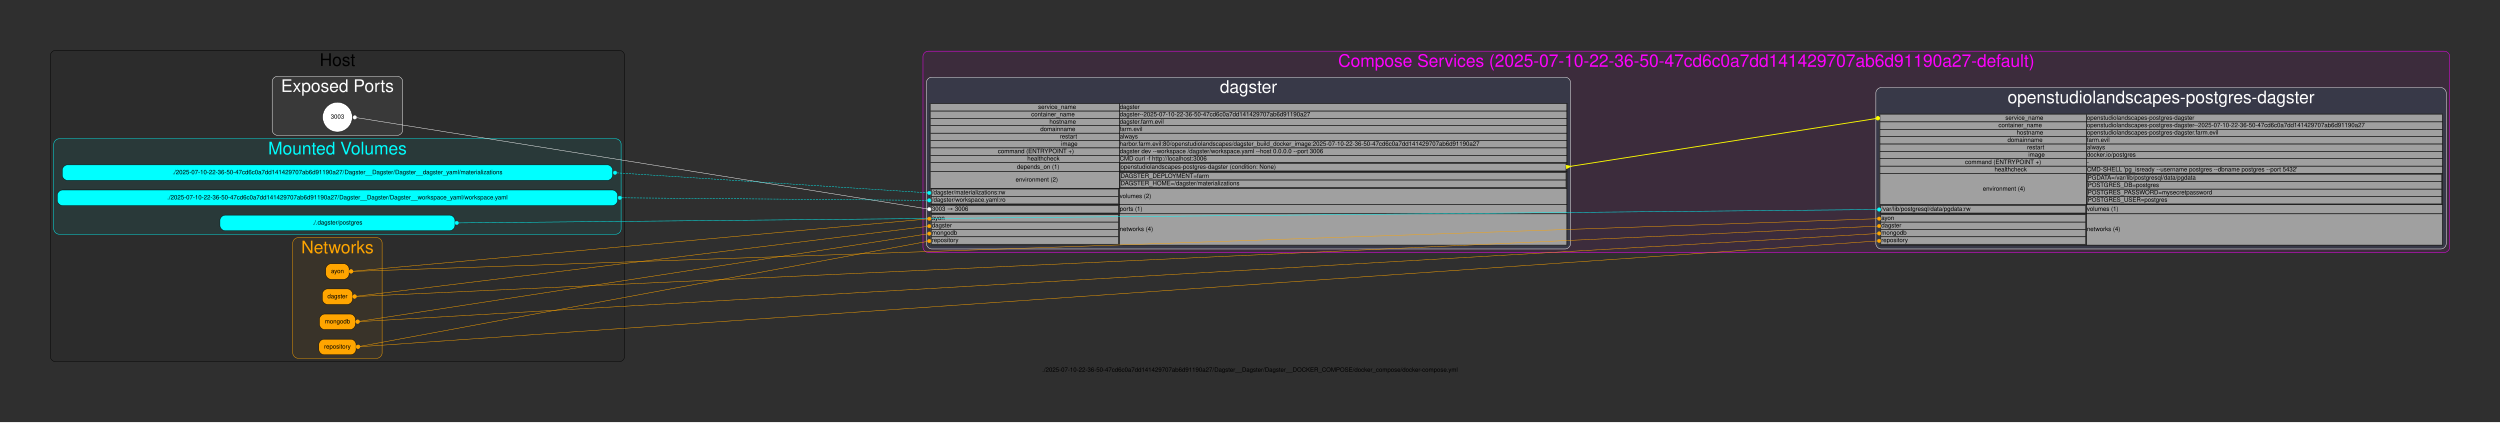
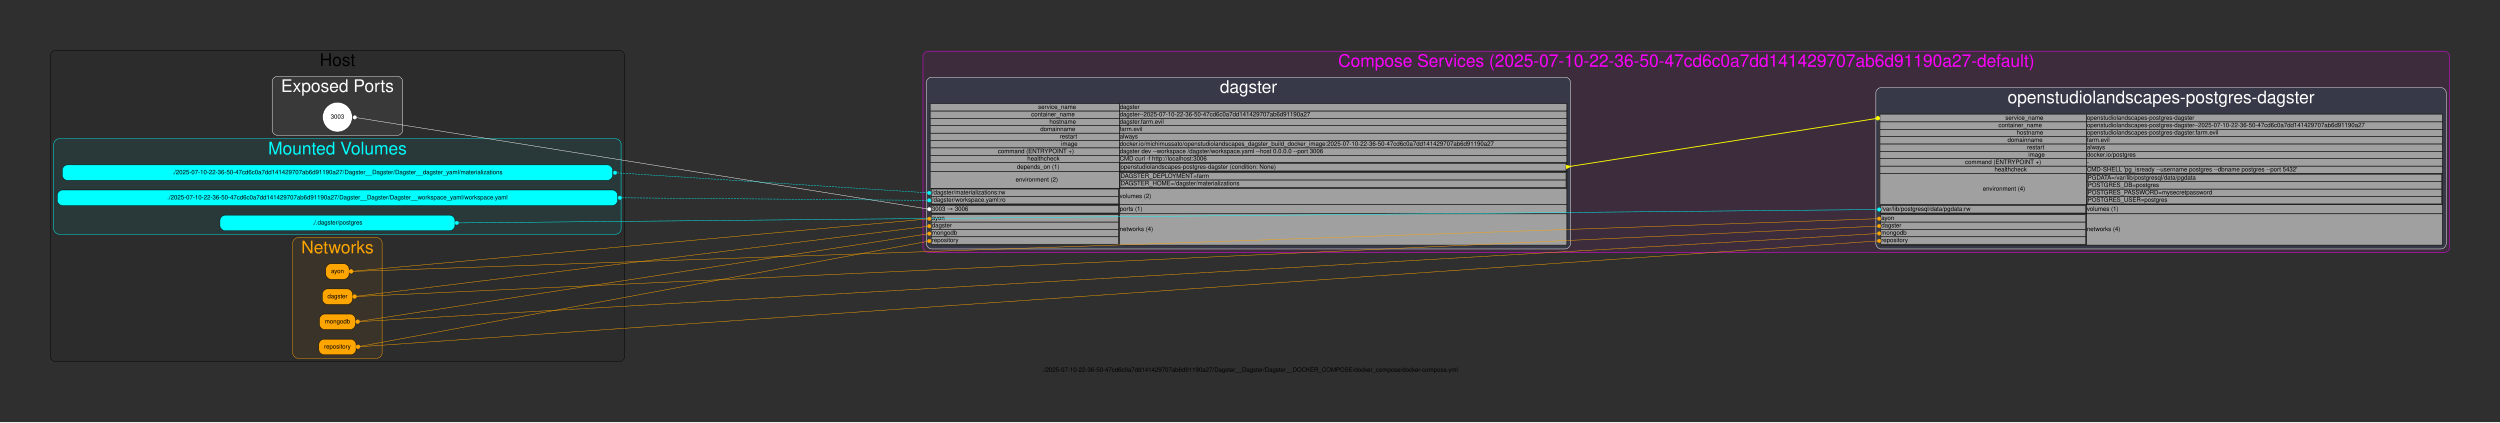
<svg xmlns="http://www.w3.org/2000/svg" width="5764pt" height="973pt" viewBox="0.00 0.00 5764.00 973.00">
  <g id="graph0" class="graph" transform="scale(1 1) rotate(0) translate(108 865)">
    <polygon fill="#2f2f2f" stroke="transparent" points="-108,108 -108,-865 5656,-865 5656,108 -108,108" />
    <text text-anchor="middle" x="2774" y="-7.8" font-family="Helvetica,sans-Serif" font-size="14.00">./2025-07-10-22-36-50-47cd6c0a7dd141429707ab6d91190a27/Dagster__Dagster/Dagster__DOCKER_COMPOSE/docker_compose/docker-compose.yml</text>
    <g id="clust1" class="cluster">
      <path fill="#ff00ff" fill-opacity="0.063" stroke="#ff00ff" d="M2032,-283C2032,-283 5528,-283 5528,-283 5534,-283 5540,-289 5540,-295 5540,-295 5540,-735 5540,-735 5540,-741 5534,-747 5528,-747 5528,-747 2032,-747 2032,-747 2026,-747 2020,-741 2020,-735 2020,-735 2020,-295 2020,-295 2020,-289 2026,-283 2032,-283" />
      <text text-anchor="middle" x="3780" y="-711" font-family="Helvetica,sans-Serif" font-size="40.00" fill="#ff00ff">Compose Services (2025-07-10-22-36-50-47cd6c0a7dd141429707ab6d91190a27-default)</text>
    </g>
    <g id="clust2" class="cluster">
      <path fill="#00ffff" fill-opacity="0.063" stroke="white" d="M2040,-291C2040,-291 3501,-291 3501,-291 3507,-291 3513,-297 3513,-303 3513,-303 3513,-675 3513,-675 3513,-681 3507,-687 3501,-687 3501,-687 2040,-687 2040,-687 2034,-687 2028,-681 2028,-675 2028,-675 2028,-303 2028,-303 2028,-297 2034,-291 2040,-291" />
      <text text-anchor="middle" x="2770.5" y="-651" font-family="Helvetica,sans-Serif" font-size="40.00" fill="white">dagster</text>
    </g>
    <g id="clust3" class="cluster">
      <path fill="#00ffff" fill-opacity="0.063" stroke="white" d="M4229,-291C4229,-291 5520,-291 5520,-291 5526,-291 5532,-297 5532,-303 5532,-303 5532,-651 5532,-651 5532,-657 5526,-663 5520,-663 5520,-663 4229,-663 4229,-663 4223,-663 4217,-657 4217,-651 4217,-651 4217,-303 4217,-303 4217,-297 4223,-291 4229,-291" />
      <text text-anchor="middle" x="4874.5" y="-627" font-family="Helvetica,sans-Serif" font-size="40.00" fill="white">openstudiolandscapes-postgres-dagster</text>
    </g>
    <g id="clust4" class="cluster">
      <path fill="#000000" fill-opacity="0.063" stroke="#000000" d="M20,-31C20,-31 1320,-31 1320,-31 1326,-31 1332,-37 1332,-43 1332,-43 1332,-737 1332,-737 1332,-743 1326,-749 1320,-749 1320,-749 20,-749 20,-749 14,-749 8,-743 8,-737 8,-737 8,-43 8,-43 8,-37 14,-31 20,-31" />
      <text text-anchor="middle" x="670" y="-713" font-family="Helvetica,sans-Serif" font-size="40.00" fill="#000000">Host</text>
    </g>
    <g id="clust5" class="cluster">
      <path fill="#ffffff" fill-opacity="0.063" stroke="#ffffff" d="M531.55,-553C531.55,-553 808.45,-553 808.45,-553 814.45,-553 820.45,-559 820.45,-565 820.45,-565 820.45,-677 820.45,-677 820.45,-683 814.45,-689 808.45,-689 808.45,-689 531.55,-689 531.55,-689 525.55,-689 519.55,-683 519.55,-677 519.55,-677 519.55,-565 519.55,-565 519.55,-559 525.55,-553 531.55,-553" />
      <text text-anchor="middle" x="670" y="-653" font-family="Helvetica,sans-Serif" font-size="40.00" fill="#ffffff">Exposed Ports</text>
    </g>
    <g id="clust6" class="cluster">
      <path fill="#00ffff" fill-opacity="0.063" stroke="#00ffff" d="M28,-325C28,-325 1312,-325 1312,-325 1318,-325 1324,-331 1324,-337 1324,-337 1324,-533 1324,-533 1324,-539 1318,-545 1312,-545 1312,-545 28,-545 28,-545 22,-545 16,-539 16,-533 16,-533 16,-337 16,-337 16,-331 22,-325 28,-325" />
      <text text-anchor="middle" x="670" y="-509" font-family="Helvetica,sans-Serif" font-size="40.00" fill="#00ffff">Mounted Volumes</text>
    </g>
    <g id="clust7" class="cluster">
      <path fill="#ffa500" fill-opacity="0.063" stroke="#ffa500" d="M579,-39C579,-39 761,-39 761,-39 767,-39 773,-45 773,-51 773,-51 773,-305 773,-305 773,-311 767,-317 761,-317 761,-317 579,-317 579,-317 573,-317 567,-311 567,-305 567,-305 567,-51 567,-51 567,-45 573,-39 579,-39" />
      <text text-anchor="middle" x="670" y="-281" font-family="Helvetica,sans-Serif" font-size="40.00" fill="#ffa500">Networks</text>
    </g>
    <g id="node1" class="node">
      <polygon fill="#a0a0a0" stroke="transparent" points="3505,-627 2036,-627 2036,-299 3505,-299 3505,-627" />
      <polygon fill="none" stroke="#0a0a0a" points="2037.5,-609 2037.5,-626 2472.5,-626 2472.5,-609 2037.5,-609" />
      <text text-anchor="start" x="2285.5" y="-613.8" font-family="Helvetica,sans-Serif" font-size="14.00">            service_name        </text>
      <polygon fill="none" stroke="#0a0a0a" points="2472.5,-609 2472.5,-626 3504.5,-626 3504.5,-609 2472.5,-609" />
      <text text-anchor="start" x="2473.5" y="-613.8" font-family="Helvetica,sans-Serif" font-size="14.00">            dagster        </text>
      <polygon fill="none" stroke="#0a0a0a" points="2037.5,-592 2037.5,-609 2472.5,-609 2472.5,-592 2037.5,-592" />
      <text text-anchor="start" x="2269.5" y="-596.8" font-family="Helvetica,sans-Serif" font-size="14.00">            container_name        </text>
      <polygon fill="none" stroke="#0a0a0a" points="2472.5,-592 2472.5,-609 3504.5,-609 3504.5,-592 2472.5,-592" />
      <text text-anchor="start" x="2473.5" y="-596.8" font-family="Helvetica,sans-Serif" font-size="14.00">            dagster--2025-07-10-22-36-50-47cd6c0a7dd141429707ab6d91190a27        </text>
      <polygon fill="none" stroke="#0a0a0a" points="2037.5,-575 2037.5,-592 2472.5,-592 2472.5,-575 2037.5,-575" />
      <text text-anchor="start" x="2311.5" y="-579.8" font-family="Helvetica,sans-Serif" font-size="14.00">            hostname        </text>
      <polygon fill="none" stroke="#0a0a0a" points="2472.5,-575 2472.5,-592 3504.5,-592 3504.5,-575 2472.5,-575" />
      <text text-anchor="start" x="2473.5" y="-579.8" font-family="Helvetica,sans-Serif" font-size="14.00">            dagster.farm.evil        </text>
      <polygon fill="none" stroke="#0a0a0a" points="2037.5,-558 2037.5,-575 2472.5,-575 2472.5,-558 2037.5,-558" />
      <text text-anchor="start" x="2290.5" y="-562.8" font-family="Helvetica,sans-Serif" font-size="14.00">            domainname        </text>
      <polygon fill="none" stroke="#0a0a0a" points="2472.5,-558 2472.5,-575 3504.5,-575 3504.5,-558 2472.5,-558" />
      <text text-anchor="start" x="2473.5" y="-562.8" font-family="Helvetica,sans-Serif" font-size="14.00">            farm.evil        </text>
      <polygon fill="none" stroke="#0a0a0a" points="2037.5,-541 2037.5,-558 2472.5,-558 2472.5,-541 2037.5,-541" />
      <text text-anchor="start" x="2335.5" y="-545.8" font-family="Helvetica,sans-Serif" font-size="14.00">            restart        </text>
      <polygon fill="none" stroke="#0a0a0a" points="2472.5,-541 2472.5,-558 3504.5,-558 3504.5,-541 2472.5,-541" />
      <text text-anchor="start" x="2473.5" y="-545.8" font-family="Helvetica,sans-Serif" font-size="14.00">            always        </text>
      <polygon fill="none" stroke="#0a0a0a" points="2037.5,-524 2037.5,-541 2472.5,-541 2472.5,-524 2037.5,-524" />
      <text text-anchor="start" x="2338.5" y="-528.8" font-family="Helvetica,sans-Serif" font-size="14.00">            image        </text>
      <polygon fill="none" stroke="#0a0a0a" points="2472.5,-524 2472.5,-541 3504.5,-541 3504.5,-524 2472.5,-524" />
-       <text text-anchor="start" x="2473.5" y="-528.8" font-family="Helvetica,sans-Serif" font-size="14.00">            harbor.farm.evil:80/openstudiolandscapes/dagster_build_docker_image:2025-07-10-22-36-50-47cd6c0a7dd141429707ab6d91190a27        </text>
+       <text text-anchor="start" x="2473.5" y="-528.8" font-family="Helvetica,sans-Serif" font-size="14.00">            docker.io/michimussato/openstudiolandscapes_dagster_build_docker_image:2025-07-10-22-36-50-47cd6c0a7dd141429707ab6d91190a27        </text>
      <polygon fill="none" stroke="#0a0a0a" points="2037.5,-507 2037.5,-524 2472.5,-524 2472.5,-507 2037.5,-507" />
      <text text-anchor="start" x="2192.5" y="-511.8" font-family="Helvetica,sans-Serif" font-size="14.00">            command (ENTRYPOINT +)        </text>
      <polygon fill="none" stroke="#0a0a0a" points="2472.5,-507 2472.5,-524 3504.5,-524 3504.5,-507 2472.5,-507" />
      <text text-anchor="start" x="2473.5" y="-511.8" font-family="Helvetica,sans-Serif" font-size="14.00">            dagster dev --workspace /dagster/workspace.yaml --host 0.0.0.0 --port 3006        </text>
      <polygon fill="none" stroke="#0a0a0a" points="2037.5,-490 2037.5,-507 2472.5,-507 2472.5,-490 2037.5,-490" />
      <text text-anchor="start" x="2260.5" y="-494.8" font-family="Helvetica,sans-Serif" font-size="14.00">                healthcheck            </text>
      <polygon fill="none" stroke="#0a0a0a" points="2472.5,-490 2472.5,-507 3504.5,-507 3504.5,-490 2472.5,-490" />
      <text text-anchor="start" x="2473.5" y="-494.8" font-family="Helvetica,sans-Serif" font-size="14.00">                CMD curl -f http://localhost:3006            </text>
      <polygon fill="none" stroke="#0a0a0a" points="2037.5,-469 2037.5,-490 2472.5,-490 2472.5,-469 2037.5,-469" />
      <text text-anchor="start" x="2236.5" y="-475.8" font-family="Helvetica,sans-Serif" font-size="14.00">                depends_on (1)            </text>
      <polygon fill="none" stroke="#0a0a0a" points="2472.5,-469 2472.5,-490 3504.5,-490 3504.5,-469 2472.5,-469" />
      <polygon fill="none" stroke="#0a0a0a" points="2474.5,-471 2474.5,-488 3502.5,-488 3502.5,-471 2474.5,-471" />
      <text text-anchor="start" x="2475.5" y="-475.8" font-family="Helvetica,sans-Serif" font-size="14.00">                            openstudiolandscapes-postgres-dagster (condition: None)                        </text>
      <polygon fill="none" stroke="#0a0a0a" points="2473.5,-470 2473.5,-489 3503.5,-489 3503.5,-470 2473.5,-470" />
      <polygon fill="none" stroke="#0a0a0a" points="2037.5,-431 2037.5,-469 2472.5,-469 2472.5,-431 2037.5,-431" />
      <text text-anchor="start" x="2233.5" y="-446.3" font-family="Helvetica,sans-Serif" font-size="14.00">                environment (2)            </text>
      <polygon fill="none" stroke="#0a0a0a" points="2472.5,-431 2472.5,-469 3504.5,-469 3504.5,-431 2472.5,-431" />
      <polygon fill="none" stroke="#0a0a0a" points="2474.5,-450 2474.5,-467 3502.5,-467 3502.5,-450 2474.5,-450" />
      <text text-anchor="start" x="2475.5" y="-454.8" font-family="Helvetica,sans-Serif" font-size="14.00">                            DAGSTER_DEPLOYMENT=farm                        </text>
      <polygon fill="none" stroke="#0a0a0a" points="2474.5,-433 2474.5,-450 3502.5,-450 3502.5,-433 2474.5,-433" />
      <text text-anchor="start" x="2475.5" y="-437.8" font-family="Helvetica,sans-Serif" font-size="14.00">                            DAGSTER_HOME=/dagster/materializations                        </text>
      <polygon fill="none" stroke="#0a0a0a" points="2473.5,-432 2473.5,-468 3503.5,-468 3503.5,-432 2473.5,-432" />
      <polygon fill="none" stroke="#0a0a0a" points="2037.5,-393 2037.5,-431 2472.5,-431 2472.5,-393 2037.5,-393" />
      <polygon fill="none" stroke="#0a0a0a" points="2039.5,-412 2039.5,-429 2470.5,-429 2470.5,-412 2039.5,-412" />
      <text text-anchor="start" x="2040.5" y="-416.8" font-family="Helvetica,sans-Serif" font-size="14.00">                            /dagster/materializations:rw                        </text>
      <polygon fill="none" stroke="#0a0a0a" points="2039.5,-395 2039.5,-412 2470.5,-412 2470.5,-395 2039.5,-395" />
      <text text-anchor="start" x="2040.5" y="-399.8" font-family="Helvetica,sans-Serif" font-size="14.00">                            /dagster/workspace.yaml:ro                        </text>
      <polygon fill="none" stroke="#0a0a0a" points="2038.5,-394 2038.5,-430 2471.5,-430 2471.5,-394 2038.5,-394" />
      <polygon fill="none" stroke="#0a0a0a" points="2472.5,-393 2472.5,-431 3504.5,-431 3504.5,-393 2472.5,-393" />
      <text text-anchor="start" x="2473.5" y="-408.3" font-family="Helvetica,sans-Serif" font-size="14.00">                volumes (2)            </text>
      <polygon fill="none" stroke="#0a0a0a" points="2037.5,-372 2037.5,-393 2472.5,-393 2472.5,-372 2037.5,-372" />
      <polygon fill="none" stroke="#0a0a0a" points="2039.5,-374 2039.5,-391 2470.5,-391 2470.5,-374 2039.5,-374" />
      <text text-anchor="start" x="2040.5" y="-378.8" font-family="Helvetica,sans-Serif" font-size="14.00">                            3003 → 3006                        </text>
      <polygon fill="none" stroke="#0a0a0a" points="2038.5,-373 2038.5,-392 2471.5,-392 2471.5,-373 2038.5,-373" />
      <polygon fill="none" stroke="#0a0a0a" points="2472.5,-372 2472.5,-393 3504.5,-393 3504.5,-372 2472.5,-372" />
      <text text-anchor="start" x="2473.5" y="-378.8" font-family="Helvetica,sans-Serif" font-size="14.00">                ports (1)            </text>
      <polygon fill="none" stroke="#0a0a0a" points="2037.5,-300 2037.5,-372 2472.5,-372 2472.5,-300 2037.5,-300" />
      <polygon fill="none" stroke="#0a0a0a" points="2039.5,-353 2039.5,-370 2470.5,-370 2470.5,-353 2039.5,-353" />
      <text text-anchor="start" x="2040.5" y="-357.8" font-family="Helvetica,sans-Serif" font-size="14.00">                            ayon                        </text>
      <polygon fill="none" stroke="#0a0a0a" points="2039.5,-336 2039.5,-353 2470.5,-353 2470.5,-336 2039.5,-336" />
      <text text-anchor="start" x="2040.5" y="-340.8" font-family="Helvetica,sans-Serif" font-size="14.00">                            dagster                        </text>
      <polygon fill="none" stroke="#0a0a0a" points="2039.5,-319 2039.5,-336 2470.5,-336 2470.5,-319 2039.5,-319" />
      <text text-anchor="start" x="2040.5" y="-323.8" font-family="Helvetica,sans-Serif" font-size="14.00">                            mongodb                        </text>
      <polygon fill="none" stroke="#0a0a0a" points="2039.5,-302 2039.5,-319 2470.5,-319 2470.5,-302 2039.5,-302" />
      <text text-anchor="start" x="2040.5" y="-306.8" font-family="Helvetica,sans-Serif" font-size="14.00">                            repository                        </text>
      <polygon fill="none" stroke="#0a0a0a" points="2038.5,-301 2038.5,-371 2471.5,-371 2471.5,-301 2038.5,-301" />
      <polygon fill="none" stroke="#0a0a0a" points="2472.5,-300 2472.5,-372 3504.5,-372 3504.5,-300 2472.5,-300" />
      <text text-anchor="start" x="2473.5" y="-332.3" font-family="Helvetica,sans-Serif" font-size="14.00">                networks (4)            </text>
      <polygon fill="none" stroke="#0a0a0a" points="2036,-299 2036,-627 3505,-627 3505,-299 2036,-299" />
    </g>
    <g id="node2" class="node">
      <polygon fill="#a0a0a0" stroke="transparent" points="5524,-602.5 4225,-602.5 4225,-299.5 5524,-299.5 5524,-602.5" />
      <polygon fill="none" stroke="#0a0a0a" points="4226.5,-584 4226.5,-601 4702.5,-601 4702.5,-584 4226.5,-584" />
      <text text-anchor="start" x="4515.5" y="-588.8" font-family="Helvetica,sans-Serif" font-size="14.00">            service_name        </text>
      <polygon fill="none" stroke="#0a0a0a" points="4702.5,-584 4702.5,-601 5523.5,-601 5523.5,-584 4702.5,-584" />
      <text text-anchor="start" x="4703.5" y="-588.8" font-family="Helvetica,sans-Serif" font-size="14.00">            openstudiolandscapes-postgres-dagster        </text>
      <polygon fill="none" stroke="#0a0a0a" points="4226.5,-567 4226.5,-584 4702.5,-584 4702.5,-567 4226.5,-567" />
      <text text-anchor="start" x="4499.5" y="-571.8" font-family="Helvetica,sans-Serif" font-size="14.00">            container_name        </text>
      <polygon fill="none" stroke="#0a0a0a" points="4702.5,-567 4702.5,-584 5523.5,-584 5523.5,-567 4702.5,-567" />
      <text text-anchor="start" x="4703.5" y="-571.8" font-family="Helvetica,sans-Serif" font-size="14.00">            openstudiolandscapes-postgres-dagster--2025-07-10-22-36-50-47cd6c0a7dd141429707ab6d91190a27        </text>
      <polygon fill="none" stroke="#0a0a0a" points="4226.5,-550 4226.5,-567 4702.5,-567 4702.5,-550 4226.5,-550" />
      <text text-anchor="start" x="4541.5" y="-554.8" font-family="Helvetica,sans-Serif" font-size="14.00">            hostname        </text>
      <polygon fill="none" stroke="#0a0a0a" points="4702.5,-550 4702.5,-567 5523.5,-567 5523.5,-550 4702.5,-550" />
      <text text-anchor="start" x="4703.5" y="-554.8" font-family="Helvetica,sans-Serif" font-size="14.00">            openstudiolandscapes-postgres-dagster.farm.evil        </text>
      <polygon fill="none" stroke="#0a0a0a" points="4226.5,-533 4226.5,-550 4702.5,-550 4702.5,-533 4226.5,-533" />
      <text text-anchor="start" x="4520.5" y="-537.8" font-family="Helvetica,sans-Serif" font-size="14.00">            domainname        </text>
      <polygon fill="none" stroke="#0a0a0a" points="4702.5,-533 4702.5,-550 5523.5,-550 5523.5,-533 4702.5,-533" />
      <text text-anchor="start" x="4703.5" y="-537.8" font-family="Helvetica,sans-Serif" font-size="14.00">            farm.evil        </text>
      <polygon fill="none" stroke="#0a0a0a" points="4226.5,-516 4226.5,-533 4702.5,-533 4702.5,-516 4226.5,-516" />
      <text text-anchor="start" x="4565.5" y="-520.8" font-family="Helvetica,sans-Serif" font-size="14.00">            restart        </text>
      <polygon fill="none" stroke="#0a0a0a" points="4702.5,-516 4702.5,-533 5523.5,-533 5523.5,-516 4702.5,-516" />
      <text text-anchor="start" x="4703.5" y="-520.8" font-family="Helvetica,sans-Serif" font-size="14.00">            always        </text>
      <polygon fill="none" stroke="#0a0a0a" points="4226.5,-499 4226.5,-516 4702.5,-516 4702.5,-499 4226.5,-499" />
      <text text-anchor="start" x="4568.5" y="-503.8" font-family="Helvetica,sans-Serif" font-size="14.00">            image        </text>
      <polygon fill="none" stroke="#0a0a0a" points="4702.5,-499 4702.5,-516 5523.5,-516 5523.5,-499 4702.5,-499" />
      <text text-anchor="start" x="4703.5" y="-503.8" font-family="Helvetica,sans-Serif" font-size="14.00">            docker.io/postgres        </text>
      <polygon fill="none" stroke="#0a0a0a" points="4226.5,-482 4226.5,-499 4702.5,-499 4702.5,-482 4226.5,-482" />
      <text text-anchor="start" x="4422.5" y="-486.8" font-family="Helvetica,sans-Serif" font-size="14.00">            command (ENTRYPOINT +)        </text>
      <polygon fill="none" stroke="#0a0a0a" points="4702.5,-482 4702.5,-499 5523.5,-499 5523.5,-482 4702.5,-482" />
      <text text-anchor="start" x="4703.5" y="-486.8" font-family="Helvetica,sans-Serif" font-size="14.00">            -        </text>
      <polygon fill="none" stroke="#0a0a0a" points="4226.5,-465 4226.5,-482 4702.5,-482 4702.5,-465 4226.5,-465" />
      <text text-anchor="start" x="4490.5" y="-469.8" font-family="Helvetica,sans-Serif" font-size="14.00">                healthcheck            </text>
      <polygon fill="none" stroke="#0a0a0a" points="4702.5,-465 4702.5,-482 5523.5,-482 5523.5,-465 4702.5,-465" />
      <text text-anchor="start" x="4703.5" y="-469.8" font-family="Helvetica,sans-Serif" font-size="14.00">                CMD-SHELL 'pg_isready --username postgres --dbname postgres --port 5432'            </text>
      <polygon fill="none" stroke="#0a0a0a" points="4226.5,-393 4226.5,-465 4702.5,-465 4702.5,-393 4226.5,-393" />
      <text text-anchor="start" x="4463.5" y="-425.3" font-family="Helvetica,sans-Serif" font-size="14.00">                environment (4)            </text>
      <polygon fill="none" stroke="#0a0a0a" points="4702.5,-393 4702.5,-465 5523.5,-465 5523.5,-393 4702.5,-393" />
      <polygon fill="none" stroke="#0a0a0a" points="4704.5,-446 4704.5,-463 5521.5,-463 5521.5,-446 4704.5,-446" />
      <text text-anchor="start" x="4705.5" y="-450.8" font-family="Helvetica,sans-Serif" font-size="14.00">                            PGDATA=/var/lib/postgresql/data/pgdata                        </text>
      <polygon fill="none" stroke="#0a0a0a" points="4704.5,-429 4704.5,-446 5521.5,-446 5521.5,-429 4704.5,-429" />
      <text text-anchor="start" x="4705.5" y="-433.8" font-family="Helvetica,sans-Serif" font-size="14.00">                            POSTGRES_DB=postgres                        </text>
      <polygon fill="none" stroke="#0a0a0a" points="4704.5,-412 4704.5,-429 5521.5,-429 5521.5,-412 4704.5,-412" />
      <text text-anchor="start" x="4705.5" y="-416.8" font-family="Helvetica,sans-Serif" font-size="14.00">                            POSTGRES_PASSWORD=mysecretpassword                        </text>
      <polygon fill="none" stroke="#0a0a0a" points="4704.5,-395 4704.5,-412 5521.5,-412 5521.5,-395 4704.5,-395" />
      <text text-anchor="start" x="4705.5" y="-399.8" font-family="Helvetica,sans-Serif" font-size="14.00">                            POSTGRES_USER=postgres                        </text>
      <polygon fill="none" stroke="#0a0a0a" points="4703.5,-394 4703.5,-464 5522.5,-464 5522.5,-394 4703.5,-394" />
      <polygon fill="none" stroke="#0a0a0a" points="4226.5,-372 4226.5,-393 4702.5,-393 4702.5,-372 4226.5,-372" />
      <polygon fill="none" stroke="#0a0a0a" points="4228.5,-374 4228.5,-391 4700.5,-391 4700.5,-374 4228.5,-374" />
      <text text-anchor="start" x="4229.5" y="-378.8" font-family="Helvetica,sans-Serif" font-size="14.00">                            /var/lib/postgresql/data/pgdata:rw                        </text>
      <polygon fill="none" stroke="#0a0a0a" points="4227.5,-373 4227.5,-392 4701.5,-392 4701.5,-373 4227.5,-373" />
      <polygon fill="none" stroke="#0a0a0a" points="4702.5,-372 4702.5,-393 5523.5,-393 5523.5,-372 4702.5,-372" />
      <text text-anchor="start" x="4703.5" y="-378.8" font-family="Helvetica,sans-Serif" font-size="14.00">                volumes (1)            </text>
      <polygon fill="none" stroke="#0a0a0a" points="4226.5,-300 4226.5,-372 4702.5,-372 4702.5,-300 4226.5,-300" />
      <polygon fill="none" stroke="#0a0a0a" points="4228.5,-353 4228.5,-370 4700.5,-370 4700.5,-353 4228.5,-353" />
      <text text-anchor="start" x="4229.5" y="-357.8" font-family="Helvetica,sans-Serif" font-size="14.00">                            ayon                        </text>
      <polygon fill="none" stroke="#0a0a0a" points="4228.5,-336 4228.5,-353 4700.5,-353 4700.5,-336 4228.5,-336" />
      <text text-anchor="start" x="4229.5" y="-340.8" font-family="Helvetica,sans-Serif" font-size="14.00">                            dagster                        </text>
      <polygon fill="none" stroke="#0a0a0a" points="4228.5,-319 4228.5,-336 4700.5,-336 4700.5,-319 4228.5,-319" />
      <text text-anchor="start" x="4229.5" y="-323.8" font-family="Helvetica,sans-Serif" font-size="14.00">                            mongodb                        </text>
      <polygon fill="none" stroke="#0a0a0a" points="4228.5,-302 4228.5,-319 4700.5,-319 4700.5,-302 4228.5,-302" />
      <text text-anchor="start" x="4229.5" y="-306.8" font-family="Helvetica,sans-Serif" font-size="14.00">                            repository                        </text>
      <polygon fill="none" stroke="#0a0a0a" points="4227.5,-301 4227.5,-371 4701.5,-371 4701.5,-301 4227.5,-301" />
      <polygon fill="none" stroke="#0a0a0a" points="4702.5,-300 4702.5,-372 5523.5,-372 5523.5,-300 4702.5,-300" />
      <text text-anchor="start" x="4703.5" y="-332.3" font-family="Helvetica,sans-Serif" font-size="14.00">                networks (4)            </text>
      <polygon fill="none" stroke="#0a0a0a" points="4225,-299.5 4225,-602.5 5524,-602.5 5524,-299.5 4225,-299.5" />
    </g>
    <g id="edge1" class="edge">
      <path fill="none" stroke="yellow" stroke-width="2" d="M3513.43,-481.55C3594.39,-494.23 4144.82,-580.37 4217.57,-591.76" />
      <polygon fill="yellow" stroke="yellow" stroke-width="2" points="3504.04,-476.54 3513.38,-481.55 3502.96,-483.46 3504.04,-476.54" />
      <ellipse fill="yellow" stroke="yellow" stroke-width="2" cx="4221.55" cy="-592.38" rx="4" ry="4" />
    </g>
    <g id="node3" class="node">
      <ellipse fill="#ffffff" stroke="black" cx="670" cy="-595" rx="34.39" ry="34.39" />
      <text text-anchor="middle" x="670" y="-591.3" font-family="Helvetica,sans-Serif" font-size="14.00">3003</text>
    </g>
    <g id="edge2" class="edge">
      <path fill="none" stroke="#ffffff" d="M714.16,-593.7C820.18,-576.75 1924.94,-400.15 2030.42,-383.29" />
      <ellipse fill="#ffffff" stroke="#ffffff" cx="709.95" cy="-594.37" rx="4" ry="4" />
      <ellipse fill="#ffffff" stroke="#ffffff" cx="2034.55" cy="-382.63" rx="4" ry="4" />
    </g>
    <g id="node4" class="node">
      <path fill="#00ffff" stroke="black" d="M1292.5,-485C1292.5,-485 47.5,-485 47.5,-485 41.5,-485 35.5,-479 35.5,-473 35.5,-473 35.5,-461 35.5,-461 35.5,-455 41.5,-449 47.5,-449 47.5,-449 1292.5,-449 1292.5,-449 1298.5,-449 1304.5,-455 1304.5,-461 1304.5,-461 1304.5,-473 1304.5,-473 1304.5,-479 1298.5,-485 1292.5,-485" />
      <text text-anchor="middle" x="670" y="-463.3" font-family="Helvetica,sans-Serif" font-size="14.00">./2025-07-10-22-36-50-47cd6c0a7dd141429707ab6d91190a27/Dagster__Dagster/Dagster__dagster_yaml/materializations</text>
    </g>
    <g id="edge3" class="edge">
      <path fill="none" stroke="#00ffff" stroke-dasharray="5,2" d="M1314.23,-466.47C1389.36,-461.65 1955.48,-425.33 2030.34,-420.52" />
      <ellipse fill="#00ffff" stroke="#00ffff" cx="1309.99" cy="-466.74" rx="4" ry="4" />
      <ellipse fill="#00ffff" stroke="#00ffff" cx="2034.51" cy="-420.26" rx="4" ry="4" />
    </g>
    <g id="node5" class="node">
      <path fill="#00ffff" stroke="black" d="M1304,-427C1304,-427 36,-427 36,-427 30,-427 24,-421 24,-415 24,-415 24,-403 24,-403 24,-397 30,-391 36,-391 36,-391 1304,-391 1304,-391 1310,-391 1316,-397 1316,-403 1316,-403 1316,-415 1316,-415 1316,-421 1310,-427 1304,-427" />
      <text text-anchor="middle" x="670" y="-405.3" font-family="Helvetica,sans-Serif" font-size="14.00">./2025-07-10-22-36-50-47cd6c0a7dd141429707ab6d91190a27/Dagster__Dagster/Dagster__workspace_yaml/workspace.yaml</text>
    </g>
    <g id="edge4" class="edge">
      <path fill="none" stroke="#00ffff" stroke-dasharray="5,2" d="M1325.1,-408.93C1399.11,-408.32 1956.73,-403.68 2030.46,-403.07" />
      <ellipse fill="#00ffff" stroke="#00ffff" cx="1321" cy="-408.97" rx="4" ry="4" />
      <ellipse fill="#00ffff" stroke="#00ffff" cx="2034.5" cy="-403.03" rx="4" ry="4" />
    </g>
    <g id="node6" class="node">
      <path fill="#00ffff" stroke="black" d="M929,-369C929,-369 411,-369 411,-369 405,-369 399,-363 399,-357 399,-357 399,-345 399,-345 399,-339 405,-333 411,-333 411,-333 929,-333 929,-333 935,-333 941,-339 941,-345 941,-345 941,-357 941,-357 941,-363 935,-369 929,-369" />
      <text text-anchor="middle" x="670" y="-347.3" font-family="Helvetica,sans-Serif" font-size="14.00">./.dagster/postgres</text>
    </g>
    <g id="edge5" class="edge">
      <path fill="none" stroke="#00ffff" d="M949.03,-351.08C1122.37,-352.71 4046.38,-380.28 4220.41,-381.92" />
      <ellipse fill="#00ffff" stroke="#00ffff" cx="945" cy="-351.04" rx="4" ry="4" />
      <ellipse fill="#00ffff" stroke="#00ffff" cx="4224.5" cy="-381.96" rx="4" ry="4" />
    </g>
    <g id="node7" class="node">
      <path fill="#ffa500" stroke="black" d="M685,-257C685,-257 655,-257 655,-257 649,-257 643,-251 643,-245 643,-245 643,-233 643,-233 643,-227 649,-221 655,-221 655,-221 685,-221 685,-221 691,-221 697,-227 697,-233 697,-233 697,-245 697,-245 697,-251 691,-257 685,-257" />
      <text text-anchor="middle" x="670" y="-235.3" font-family="Helvetica,sans-Serif" font-size="14.00">ayon</text>
    </g>
    <g id="edge6" class="edge">
      <path fill="none" stroke="#ffa500" d="M706.21,-239.75C812.87,-249.45 1924.25,-350.6 2030.37,-360.26" />
      <ellipse fill="#ffa500" stroke="#ffa500" cx="701.98" cy="-239.36" rx="4" ry="4" />
      <ellipse fill="#ffa500" stroke="#ffa500" cx="2034.52" cy="-360.64" rx="4" ry="4" />
    </g>
    <g id="edge10" class="edge">
      <path fill="none" stroke="#ffa500" d="M705.05,-239.28C885.49,-245.51 4038.81,-354.45 4220.35,-360.72" />
      <ellipse fill="#ffa500" stroke="#ffa500" cx="701" cy="-239.14" rx="4" ry="4" />
      <ellipse fill="#ffa500" stroke="#ffa500" cx="4224.5" cy="-360.86" rx="4" ry="4" />
    </g>
    <g id="node8" class="node">
      <path fill="#ffa500" stroke="black" d="M693,-199C693,-199 647,-199 647,-199 641,-199 635,-193 635,-187 635,-187 635,-175 635,-175 635,-169 641,-163 647,-163 647,-163 693,-163 693,-163 699,-163 705,-169 705,-175 705,-175 705,-187 705,-187 705,-193 699,-199 693,-199" />
      <text text-anchor="middle" x="670" y="-177.3" font-family="Helvetica,sans-Serif" font-size="14.00">dagster</text>
    </g>
    <g id="edge7" class="edge">
      <path fill="none" stroke="#ffa500" d="M714.16,-182C820.18,-194.97 1924.94,-330.11 2030.42,-343.01" />
      <ellipse fill="#ffa500" stroke="#ffa500" cx="709.97" cy="-181.49" rx="4" ry="4" />
      <ellipse fill="#ffa500" stroke="#ffa500" cx="2034.53" cy="-343.51" rx="4" ry="4" />
    </g>
    <g id="edge11" class="edge">
      <path fill="none" stroke="#ffa500" d="M713.04,-181.37C893.06,-189.7 4039.24,-335.24 4220.36,-343.62" />
      <ellipse fill="#ffa500" stroke="#ffa500" cx="709" cy="-181.18" rx="4" ry="4" />
      <ellipse fill="#ffa500" stroke="#ffa500" cx="4224.5" cy="-343.82" rx="4" ry="4" />
    </g>
    <g id="node9" class="node">
      <path fill="#ffa500" stroke="black" d="M699.5,-141C699.5,-141 640.5,-141 640.5,-141 634.5,-141 628.5,-135 628.5,-129 628.5,-129 628.5,-117 628.5,-117 628.5,-111 634.5,-105 640.5,-105 640.5,-105 699.5,-105 699.5,-105 705.5,-105 711.5,-111 711.5,-117 711.5,-117 711.5,-129 711.5,-129 711.5,-135 705.5,-141 699.5,-141" />
      <text text-anchor="middle" x="670" y="-119.3" font-family="Helvetica,sans-Serif" font-size="14.00">mongodb</text>
    </g>
    <g id="edge8" class="edge">
      <path fill="none" stroke="#ffa500" d="M721.12,-124.25C826.58,-140.48 1925.53,-309.61 2030.46,-325.76" />
      <ellipse fill="#ffa500" stroke="#ffa500" cx="716.95" cy="-123.61" rx="4" ry="4" />
      <ellipse fill="#ffa500" stroke="#ffa500" cx="2034.55" cy="-326.39" rx="4" ry="4" />
    </g>
    <g id="edge12" class="edge">
      <path fill="none" stroke="#ffa500" d="M720.02,-123.47C899.69,-133.89 4039.62,-316.04 4220.38,-326.53" />
      <ellipse fill="#ffa500" stroke="#ffa500" cx="715.99" cy="-123.23" rx="4" ry="4" />
      <ellipse fill="#ffa500" stroke="#ffa500" cx="4224.51" cy="-326.77" rx="4" ry="4" />
    </g>
    <g id="node10" class="node">
      <path fill="#ffa500" stroke="black" d="M701,-83C701,-83 639,-83 639,-83 633,-83 627,-77 627,-71 627,-71 627,-59 627,-59 627,-53 633,-47 639,-47 639,-47 701,-47 701,-47 707,-47 713,-53 713,-59 713,-59 713,-71 713,-71 713,-77 707,-83 701,-83" />
      <text text-anchor="middle" x="670" y="-61.3" font-family="Helvetica,sans-Serif" font-size="14.00">repository</text>
    </g>
    <g id="edge9" class="edge">
      <path fill="none" stroke="#ffa500" d="M722.11,-66.5C827.5,-85.99 1925.62,-289.12 2030.47,-308.51" />
      <ellipse fill="#ffa500" stroke="#ffa500" cx="717.93" cy="-65.73" rx="4" ry="4" />
      <ellipse fill="#ffa500" stroke="#ffa500" cx="2034.57" cy="-309.27" rx="4" ry="4" />
    </g>
    <g id="edge13" class="edge">
      <path fill="none" stroke="#ffa500" d="M721.02,-65.56C900.64,-78.08 4039.67,-296.84 4220.38,-309.43" />
      <ellipse fill="#ffa500" stroke="#ffa500" cx="716.99" cy="-65.28" rx="4" ry="4" />
      <ellipse fill="#ffa500" stroke="#ffa500" cx="4224.51" cy="-309.72" rx="4" ry="4" />
    </g>
  </g>
</svg>
